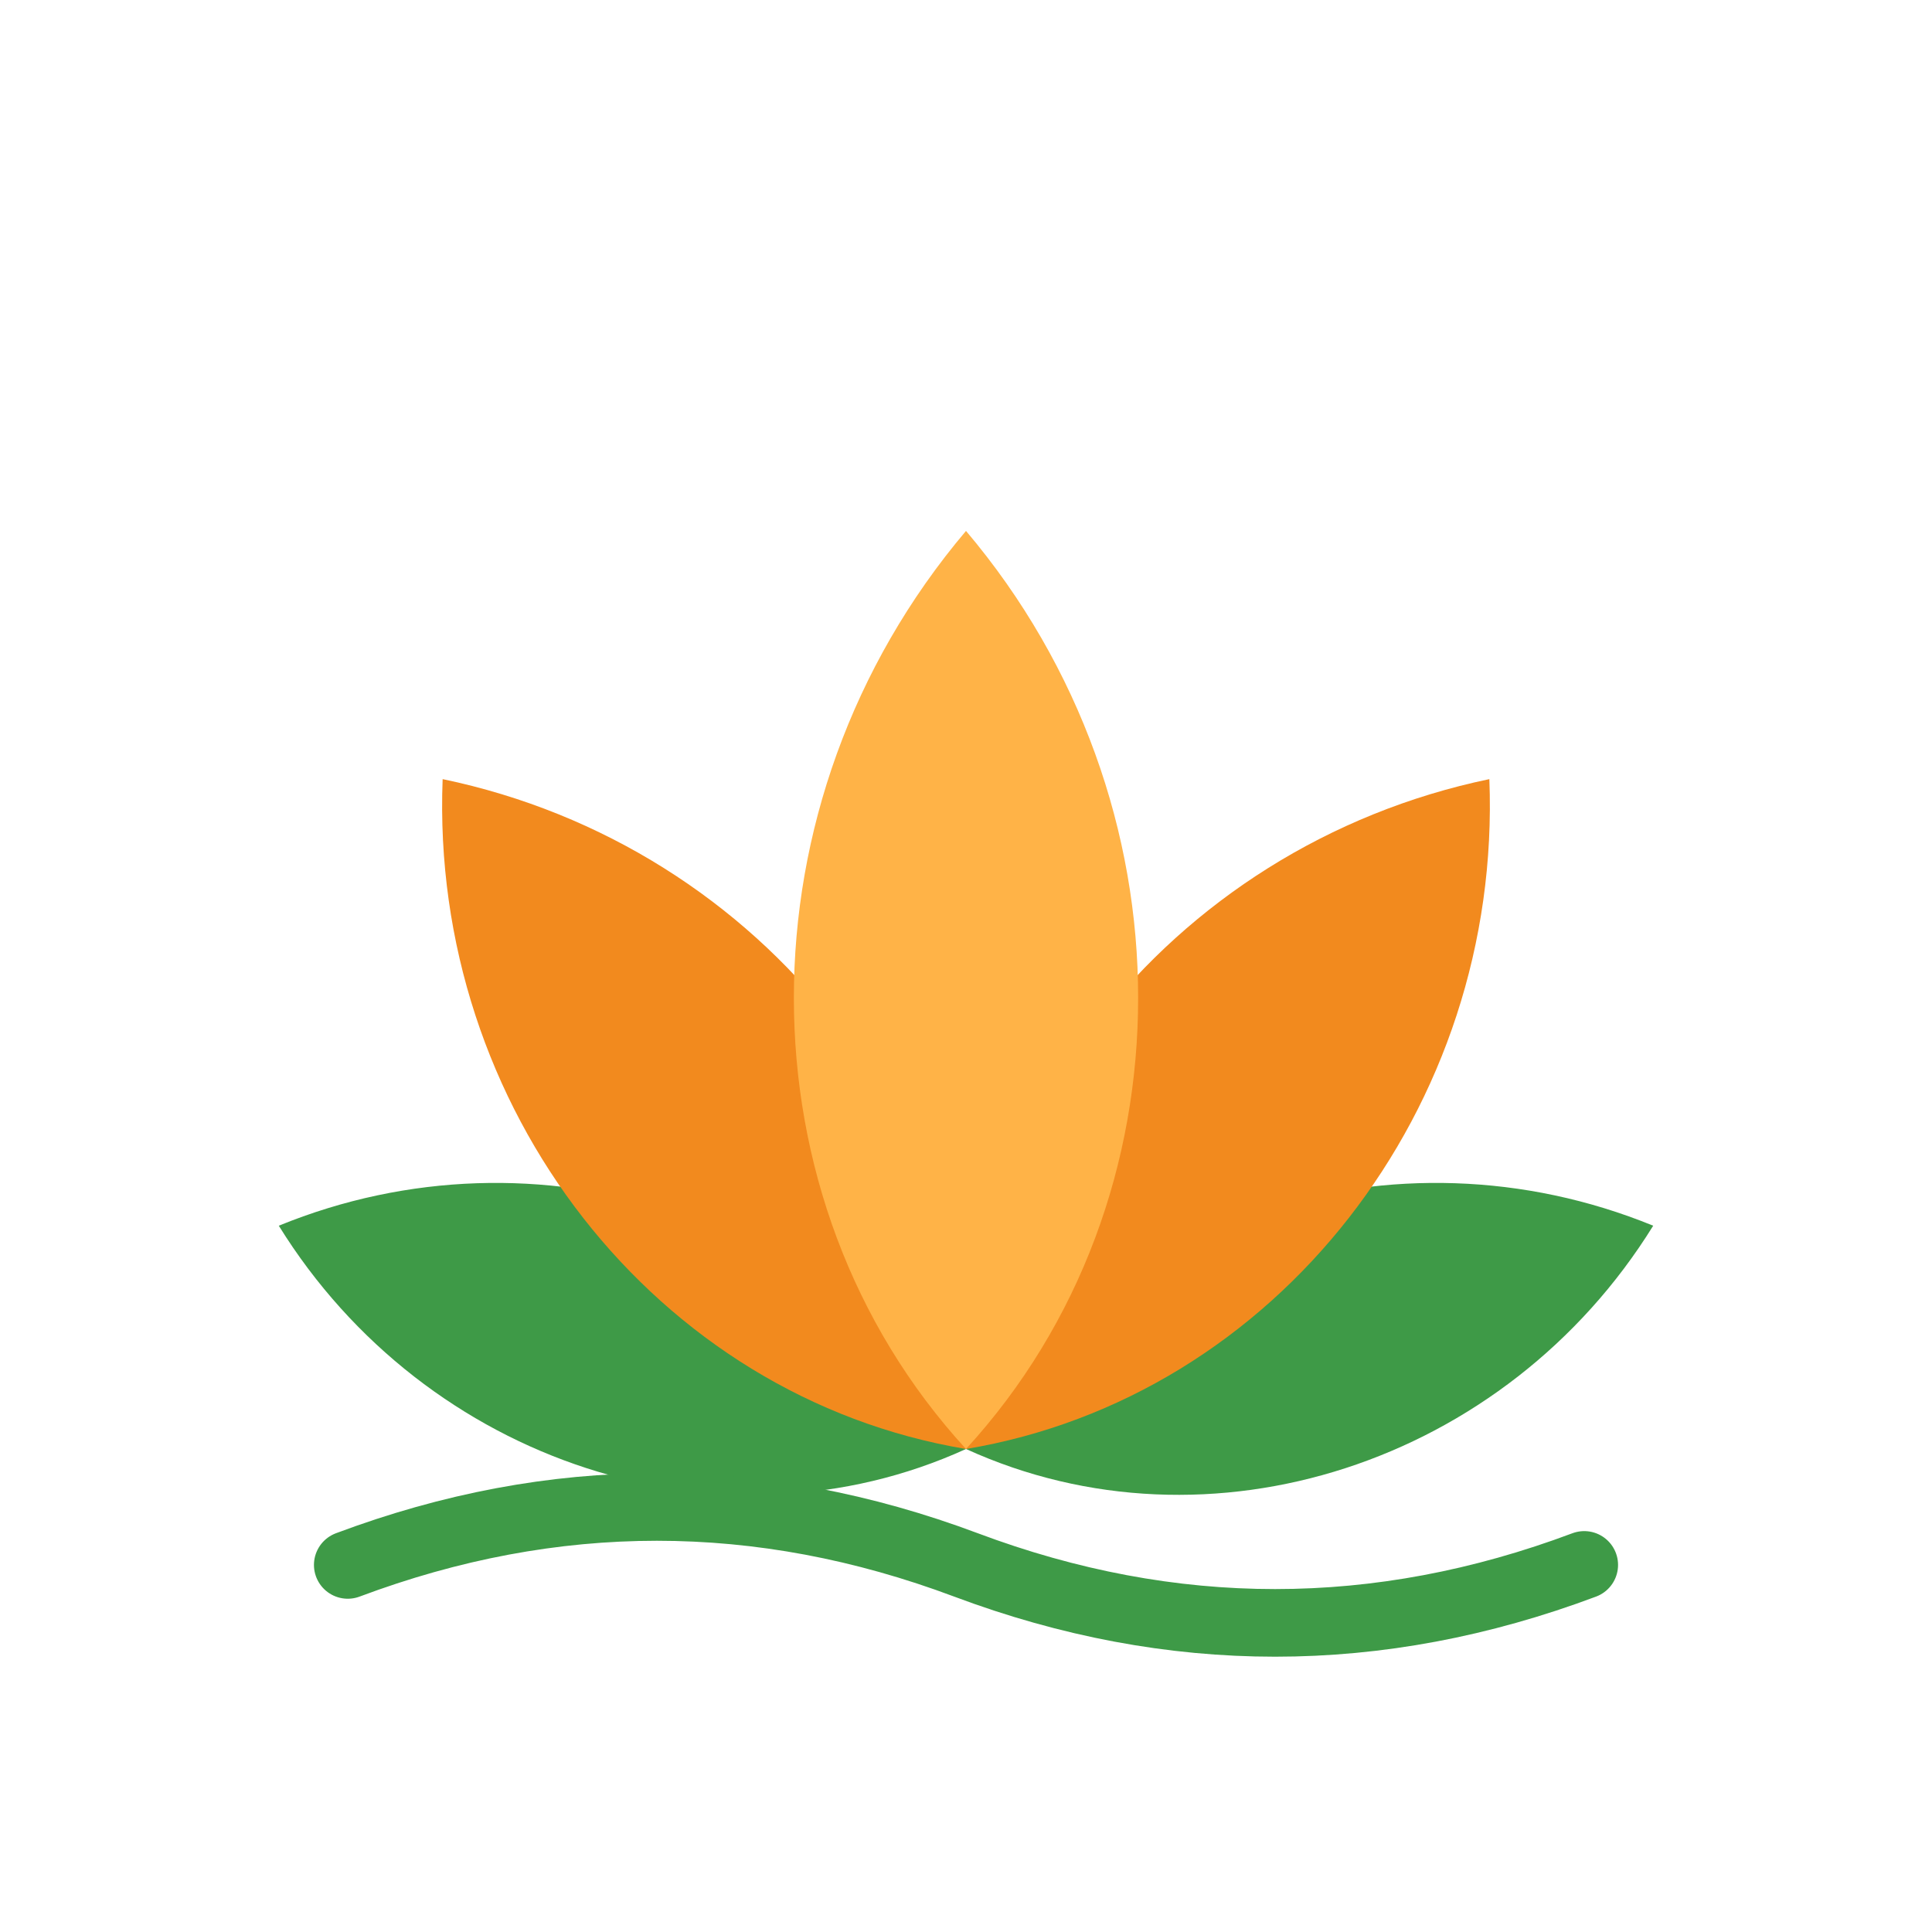
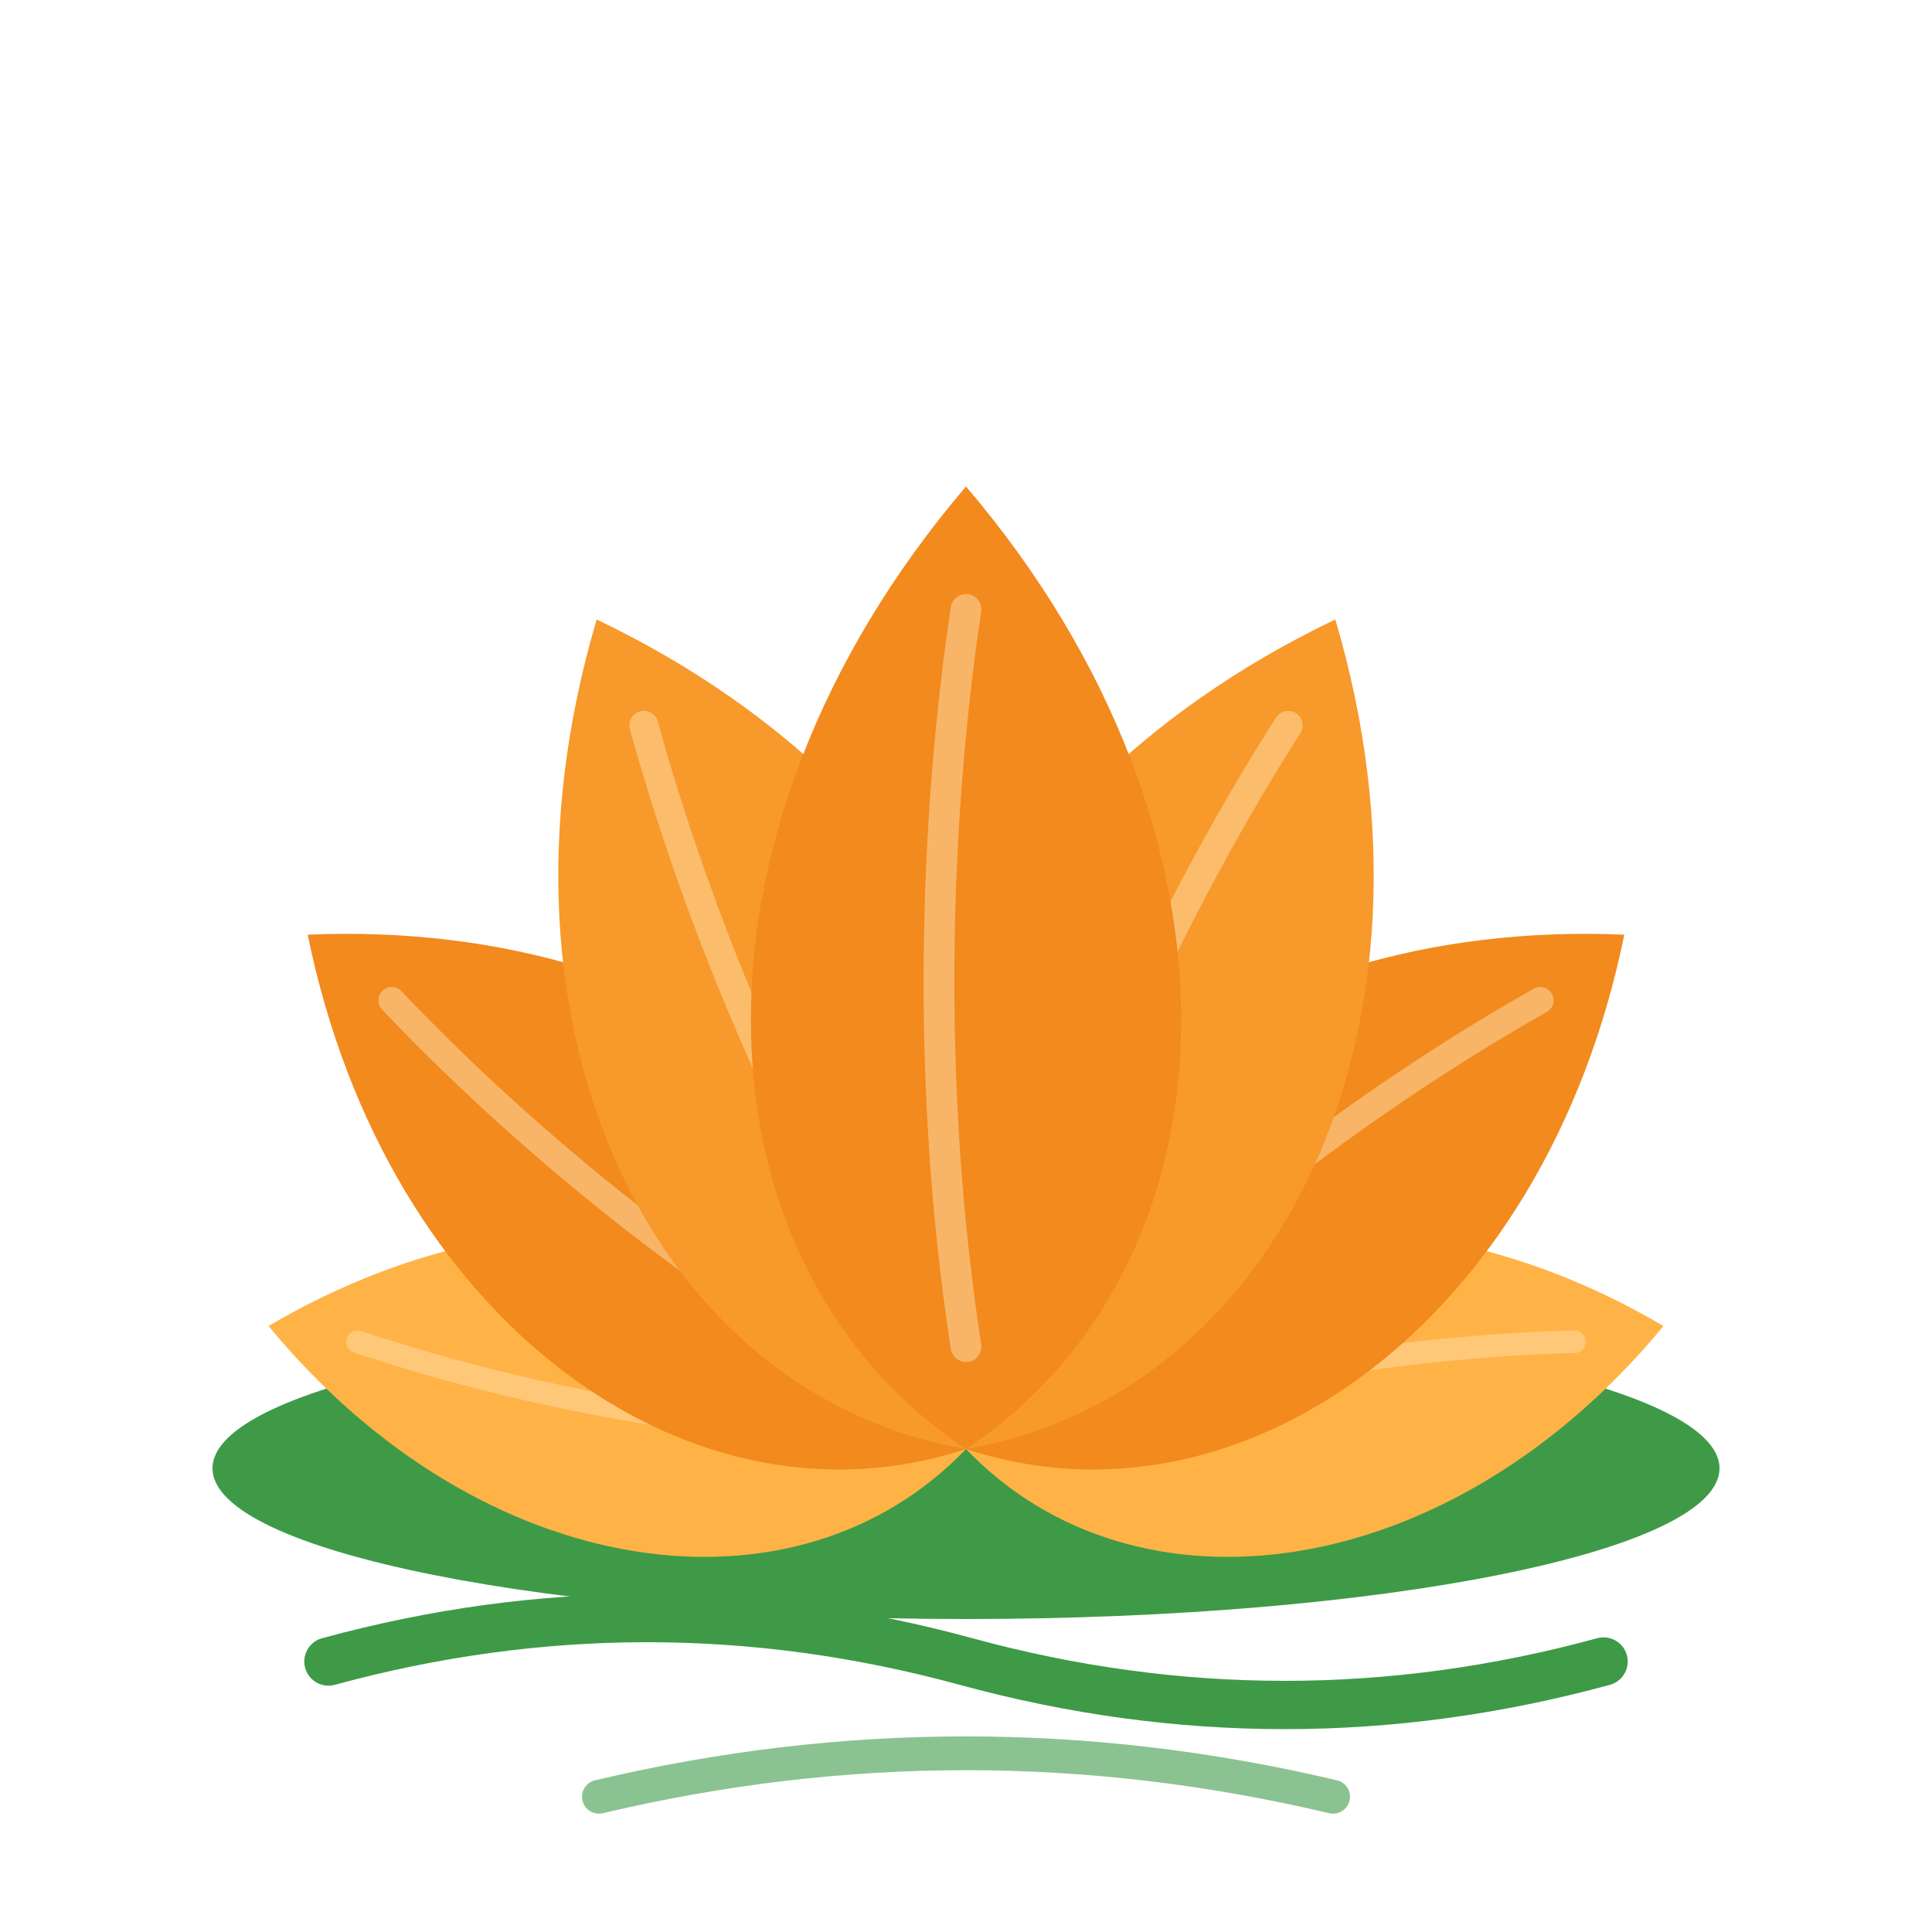
<svg xmlns="http://www.w3.org/2000/svg" viewBox="0 0 200 200">
-   <g transform="translate(100,150)">
-     <path d="M0,0 C-22,-24 -22,-62 0,-88 C22,-62 22,-24 0,0 Z" fill="#3E9A47" transform="rotate(-72) scale(.85)" />
-     <path d="M0,0 C-22,-24 -22,-62 0,-88 C22,-62 22,-24 0,0 Z" fill="#3E9A47" transform="rotate(72) scale(.85)" />
-     <path d="M0,0 C-22,-24 -22,-62 0,-88 C22,-62 22,-24 0,0 Z" fill="#F28A1E" transform="rotate(-38)" />
-     <path d="M0,0 C-22,-24 -22,-62 0,-88 C22,-62 22,-24 0,0 Z" fill="#F28A1E" transform="rotate(38)" />
-     <path d="M0,0 C-22,-24 -22,-62 0,-88 C22,-62 22,-24 0,0 Z" fill="#FFB347" transform="scale(1.08)" />
+   <ellipse cx="100" cy="152" rx="78" ry="15.6" fill="#3E9A47" />
+   <g transform="translate(100,150) scale(1)">
+     <g transform="rotate(-80) scale(0.78)">
+       <path d="M0,0 C-27,-18 -29,-60 0,-94 C29,-60 27,-18 0,0 Z" fill="#FFB347" />
+       <path d="M0,-10 C-4,-36 -3,-62 0,-82" fill="none" stroke="#FFD9A3" stroke-width="3" stroke-linecap="round" opacity=".55" />
+     </g>
+     <g transform="rotate(80) scale(0.78)">
+       <path d="M0,0 C-27,-18 -29,-60 0,-94 C29,-60 27,-18 0,0 Z" fill="#FFB347" />
+       <path d="M0,-10 C-4,-36 -3,-62 0,-82" fill="none" stroke="#FFD9A3" stroke-width="3" stroke-linecap="round" opacity=".55" />
+     </g>
+     <g transform="rotate(-52) scale(0.92)">
+       <path d="M0,0 C-27,-18 -29,-60 0,-94 C29,-60 27,-18 0,0 Z" fill="#F28A1E" />
+       <path d="M0,-10 C-4,-36 -3,-62 0,-82" fill="none" stroke="#FFD9A3" stroke-width="3" stroke-linecap="round" opacity=".55" />
+     </g>
+     <g transform="rotate(52) scale(0.92)">
+       <path d="M0,0 C-27,-18 -29,-60 0,-94 C29,-60 27,-18 0,0 Z" fill="#F28A1E" />
+       <path d="M0,-10 C-4,-36 -3,-62 0,-82" fill="none" stroke="#FFD9A3" stroke-width="3" stroke-linecap="round" opacity=".55" />
+     </g>
+     <g transform="rotate(-24) scale(1)">
+       <path d="M0,0 C-27,-18 -29,-60 0,-94 C29,-60 27,-18 0,0 Z" fill="#F7992B" />
+       <path d="M0,-10 C-4,-36 -3,-62 0,-82" fill="none" stroke="#FFD9A3" stroke-width="3" stroke-linecap="round" opacity=".55" />
+     </g>
+     <g transform="rotate(24) scale(1)">
+       <path d="M0,0 C-27,-18 -29,-60 0,-94 C29,-60 27,-18 0,0 Z" fill="#F7992B" />
+       <path d="M0,-10 C-4,-36 -3,-62 0,-82" fill="none" stroke="#FFD9A3" stroke-width="3" stroke-linecap="round" opacity=".55" />
+     </g>
+     <g transform="rotate(0) scale(1.06)">
+       <path d="M0,0 C-27,-18 -29,-60 0,-94 C29,-60 27,-18 0,0 Z" fill="#F28A1E" />
+       <path d="M0,-10 C-4,-36 -3,-62 0,-82" fill="none" stroke="#FFD9A3" stroke-width="3" stroke-linecap="round" opacity=".55" />
+     </g>
  </g>
-   <path d="M36,162 Q68,150 100,162 T164,162" fill="none" stroke="#3E9A47" stroke-width="7" stroke-linecap="round" />
+   <path d="M34,172 Q67,163 100,172 T166,172" fill="none" stroke="#3E9A47" stroke-width="5" stroke-linecap="round" />
+   <path d="M62,186 Q100,177 138,186" fill="none" stroke="#3E9A47" stroke-width="3.5" stroke-linecap="round" opacity=".6" />
</svg>
